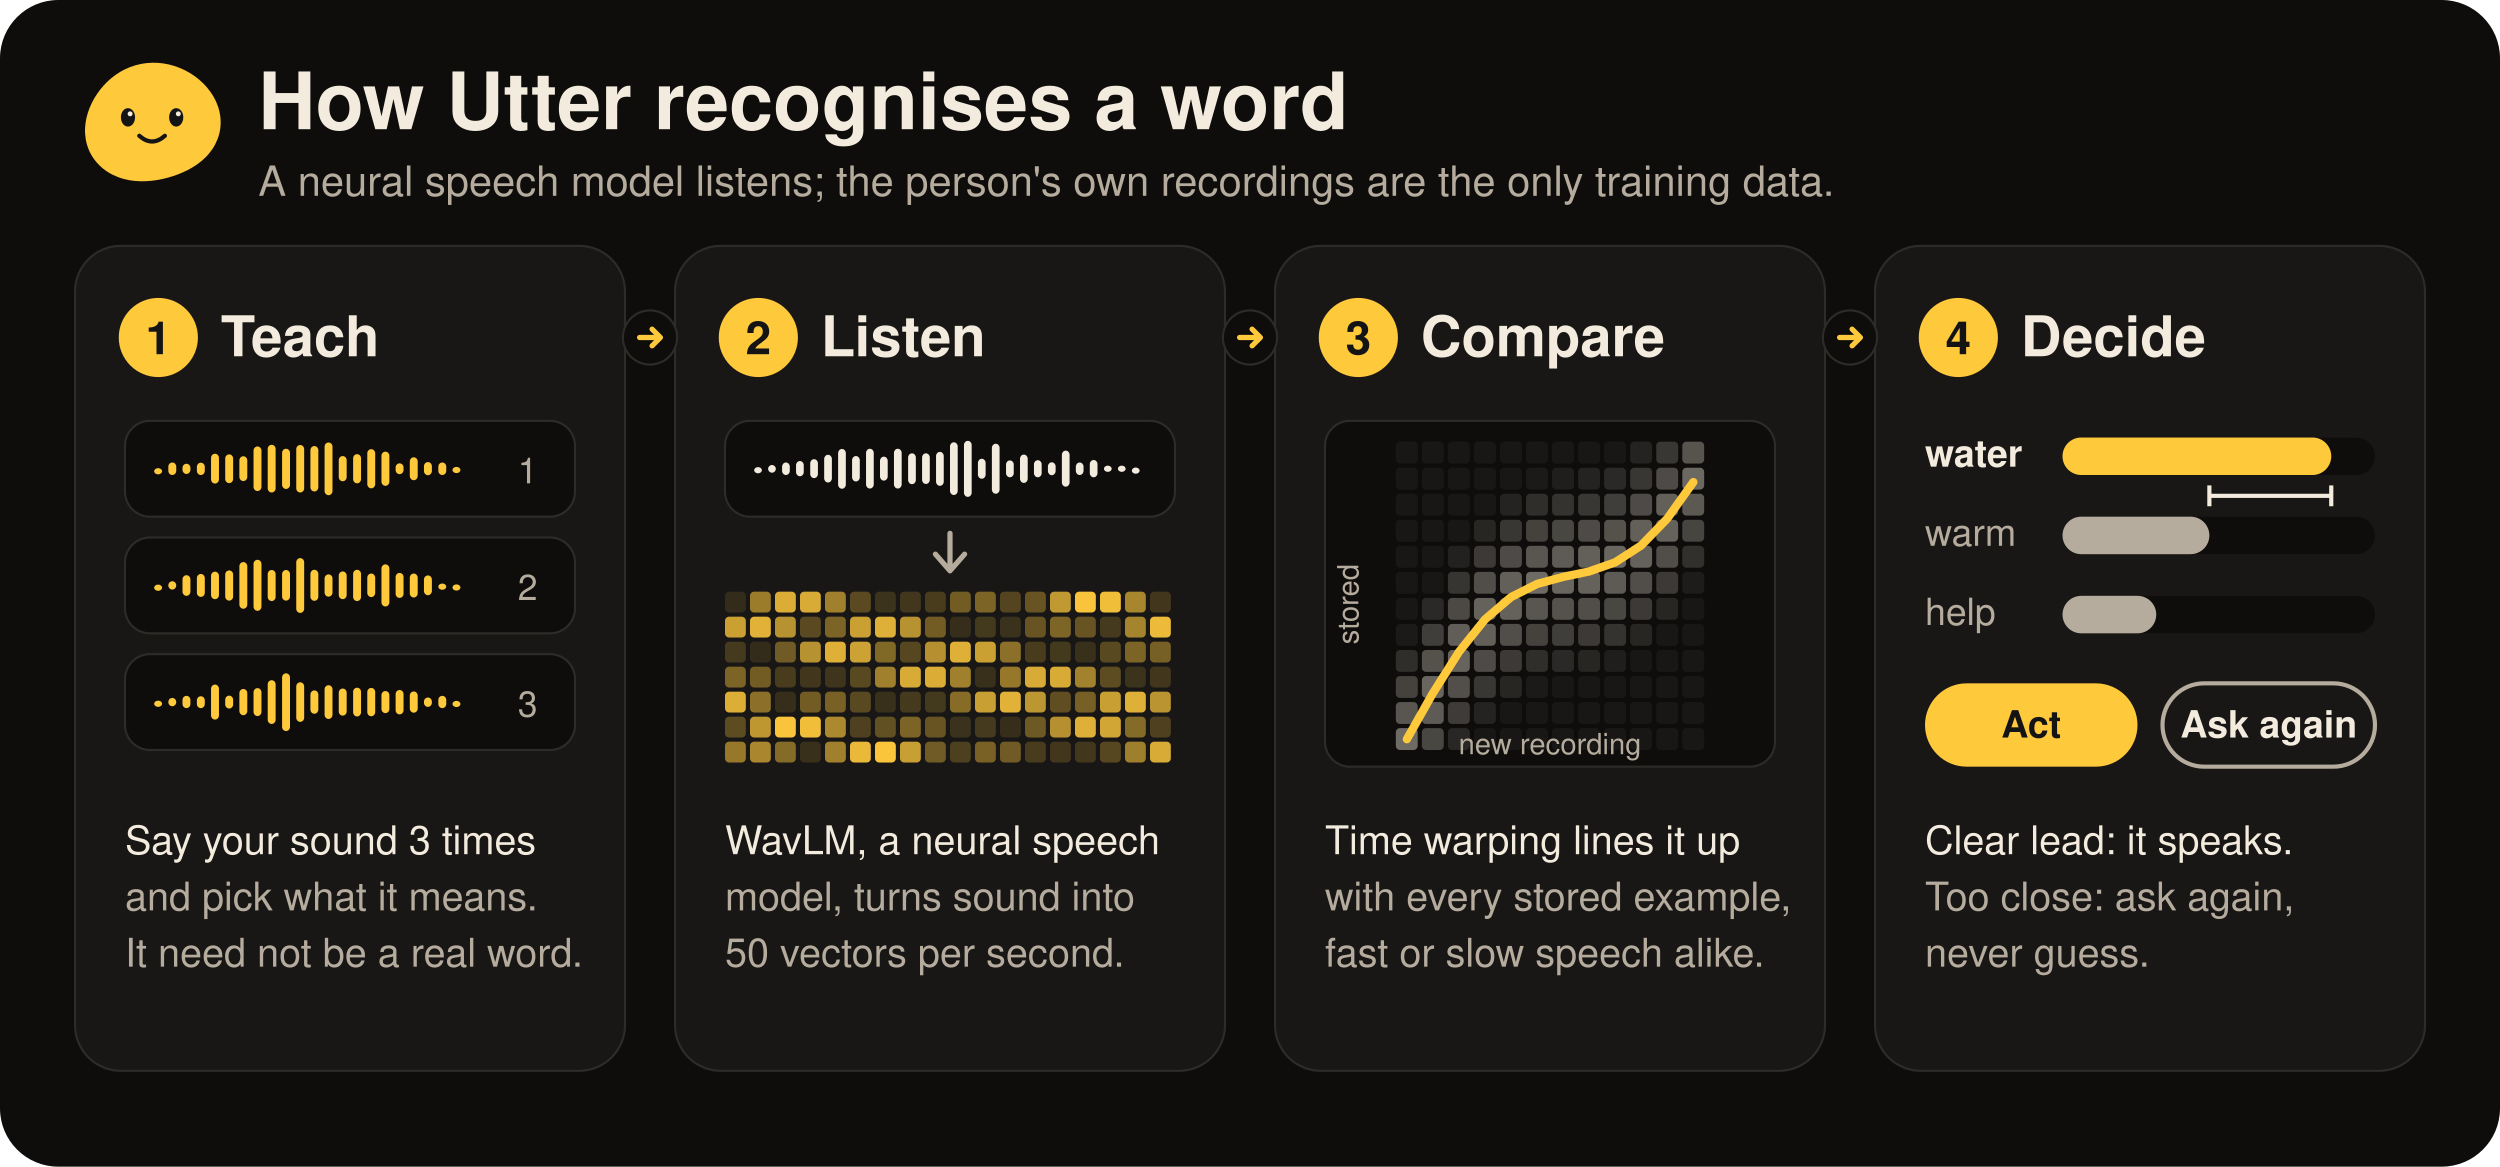
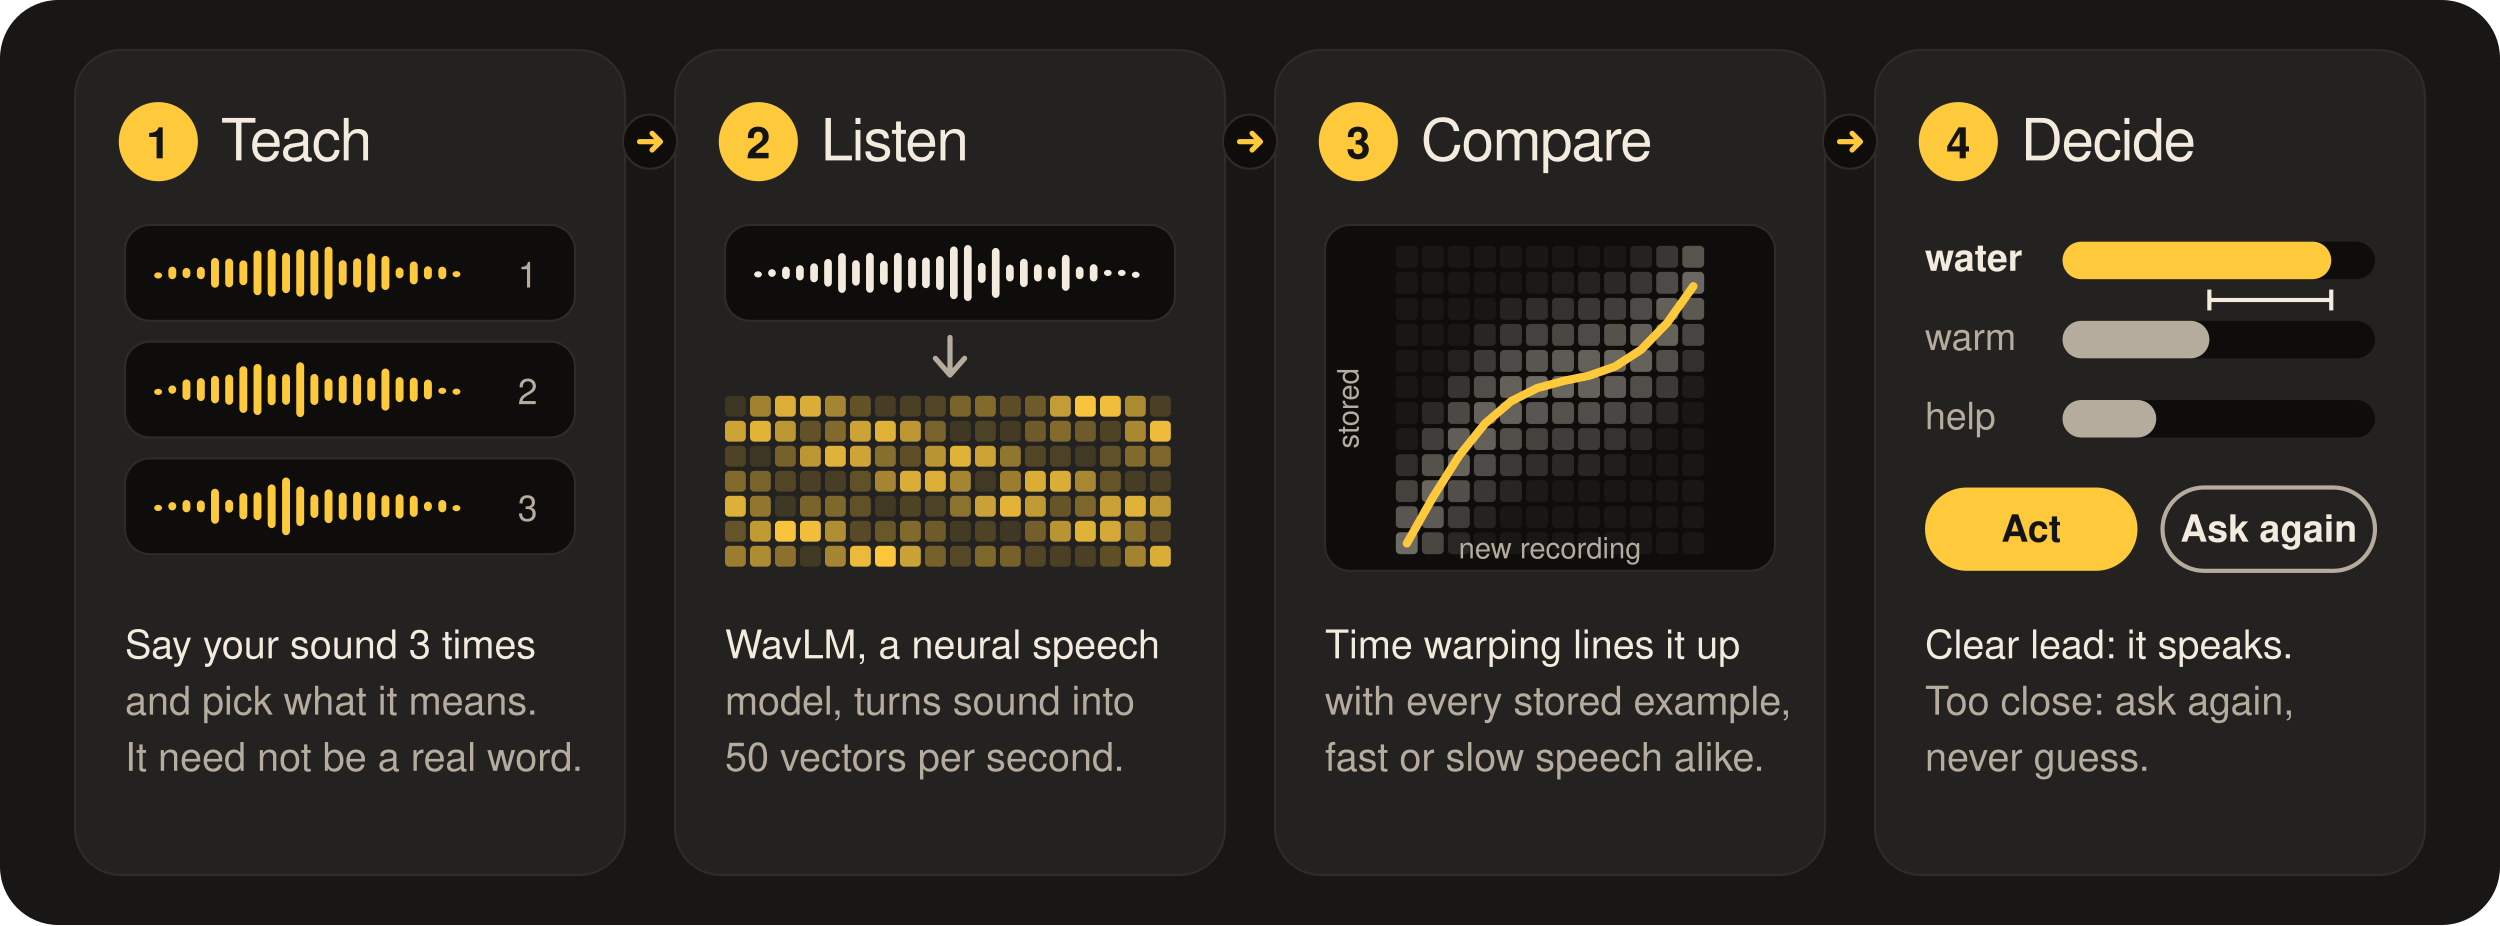
- <svg xmlns="http://www.w3.org/2000/svg" viewBox="0 0 1200 560" width="1200" height="560" font-family="'Familjen Grotesk','Segoe UI',Helvetica,Arial,sans-serif">
-   <rect width="1200" height="560" rx="28" fill="#0E0D0C" />
-   <g transform="translate(36,22) scale(0.148)">
-     <path d="M250.0 54.8C262.2 54.5 274.7 55.3 286.8 57.1C299.0 58.9 311.1 61.8 322.8 65.5C334.4 69.2 345.9 73.9 356.7 79.3C367.6 84.8 378.1 91.2 388.0 98.2C397.8 105.3 407.2 113.1 415.8 121.6C424.3 130.1 432.3 139.4 439.2 149.2C446.2 158.9 452.4 169.5 457.3 180.4C462.2 191.2 466.2 202.8 468.7 214.4C471.3 226.0 472.6 238.2 472.4 250.0C472.3 261.8 470.7 274.0 467.8 285.4C464.9 296.9 460.4 308.3 455.0 318.9C449.6 329.4 442.7 339.5 435.2 348.7C427.7 357.9 418.9 366.3 409.9 373.9C400.9 381.5 391.1 388.2 381.1 394.2C371.2 400.3 360.7 405.5 350.2 410.2C339.7 414.9 328.9 418.9 318.0 422.5C307.1 426.1 296.0 429.1 284.7 431.6C273.4 434.1 261.8 436.2 250.0 437.5C238.2 438.7 226.1 439.6 213.8 439.3C201.6 439.0 189.0 438.1 176.7 435.9C164.4 433.6 151.8 430.4 140.0 425.9C128.1 421.4 116.3 415.7 105.7 408.8C95.0 401.9 84.9 393.7 76.2 384.6C67.5 375.6 59.7 365.3 53.5 354.7C47.3 344.1 42.4 332.5 39.0 320.9C35.5 309.3 33.6 297.2 32.8 285.4C32.0 273.5 32.6 261.5 34.2 250.0C35.7 238.5 38.5 227.1 42.0 216.1C45.4 205.2 49.9 194.6 54.9 184.5C59.9 174.3 65.7 164.5 72.1 155.2C78.4 145.8 85.5 136.9 93.1 128.5C100.7 120.1 109.0 112.0 117.9 104.7C126.8 97.4 136.4 90.5 146.5 84.5C156.6 78.6 167.4 73.2 178.6 68.9C189.8 64.6 201.6 61.2 213.5 58.8C225.4 56.5 237.8 55.1 250.0 54.8Z" fill="#FFC93C" />
-     <g transform="translate(171.8,232) scale(2.3)">
-       <ellipse rx="10" ry="13" fill="#141414" />
-       <circle cx="3" cy="-5" r="3.5" fill="#F3EBDD" />
-     </g>
-     <g transform="translate(328.2,232) scale(2.3)">
-       <ellipse rx="10" ry="13" fill="#141414" />
-       <circle cx="3" cy="-5" r="3.5" fill="#F3EBDD" />
-     </g>
-     <g transform="translate(250,301) scale(2.3)">
-       <path d="M-18 -4 Q0 12 18 -4" stroke="#141414" stroke-width="6" fill="none" stroke-linecap="round" />
-     </g>
-   </g>
-   <text x="124" y="62" font-size="38" font-weight="700" fill="#F3EBDD">How Utter recognises a word</text>
-   <text x="124" y="94" font-size="20" fill="#B5AC9E">A neural speech model listens; the person's own recordings are the only training data.</text>
-   <rect x="36" y="118" width="264" height="396" rx="22" fill="#181716" stroke="#2E2C29" />
-   <circle cx="76" cy="162" r="19" fill="#FFC93C" />
-   <text x="76" y="170" font-size="22" font-weight="700" fill="#141414" text-anchor="middle">1</text>
-   <text x="106" y="171" font-size="27" font-weight="700" fill="#F3EBDD">Teach</text>
-   <g transform="translate(60,202)">
+ <svg xmlns="http://www.w3.org/2000/svg" viewBox="0 0 1200 444" width="1200" height="444" font-family="'Familjen Grotesk','Segoe UI',Helvetica,Arial,sans-serif">
+   <rect width="1200" height="444" rx="28" fill="#181716" />
+   <rect x="36" y="24" width="264" height="396" rx="22" fill="#232220" stroke="#2E2C29" />
+   <circle cx="76" cy="68" r="19" fill="#FFC93C" />
+   <text x="76" y="76" font-size="21" font-weight="600" fill="#141414" text-anchor="middle">1</text>
+   <text x="106" y="77" font-size="28" font-weight="500" letter-spacing="-0.6" fill="#F3EBDD">Teach</text>
+   <g transform="translate(60,108)">
    <rect x="0" y="0" width="216" height="46" rx="12" fill="#0E0D0C" stroke="#2E2C29" />
    <rect x="14.0" y="22.7" width="3.8" height="3.0" rx="2" fill="#FFC93C" />
    <rect x="20.8" y="20.0" width="3.8" height="6.0" rx="2" fill="#FFC93C" />
    <rect x="27.6" y="20.6" width="3.8" height="4.9" rx="2" fill="#FFC93C" />
    <rect x="34.5" y="20.1" width="3.8" height="5.9" rx="2" fill="#FFC93C" />
    <rect x="41.3" y="15.8" width="3.8" height="14.3" rx="2" fill="#FFC93C" />
    <rect x="48.1" y="16.1" width="3.8" height="13.8" rx="2" fill="#FFC93C" />
    <rect x="54.9" y="17.0" width="3.8" height="11.9" rx="2" fill="#FFC93C" />
    <rect x="61.7" y="12.3" width="3.8" height="21.4" rx="2" fill="#FFC93C" />
    <rect x="68.5" y="11.5" width="3.8" height="22.9" rx="2" fill="#FFC93C" />
    <rect x="75.4" y="13.4" width="3.8" height="19.3" rx="2" fill="#FFC93C" />
    <rect x="82.2" y="11.6" width="3.8" height="22.8" rx="2" fill="#FFC93C" />
    <rect x="89.0" y="12.1" width="3.8" height="21.8" rx="2" fill="#FFC93C" />
    <rect x="95.8" y="10.4" width="3.8" height="25.3" rx="2" fill="#FFC93C" />
    <rect x="102.6" y="16.9" width="3.8" height="12.1" rx="2" fill="#FFC93C" />
    <rect x="109.5" y="16.0" width="3.8" height="14.0" rx="2" fill="#FFC93C" />
    <rect x="116.3" y="13.6" width="3.8" height="18.8" rx="2" fill="#FFC93C" />
    <rect x="123.1" y="14.8" width="3.8" height="16.4" rx="2" fill="#FFC93C" />
    <rect x="129.9" y="20.4" width="3.8" height="5.2" rx="2" fill="#FFC93C" />
    <rect x="136.7" y="17.5" width="3.8" height="11.0" rx="2" fill="#FFC93C" />
    <rect x="143.5" y="19.8" width="3.8" height="6.3" rx="2" fill="#FFC93C" />
    <rect x="150.4" y="20.0" width="3.8" height="6.0" rx="2" fill="#FFC93C" />
    <rect x="157.2" y="22.1" width="3.8" height="3.0" rx="2" fill="#FFC93C" />
    <text x="198" y="30" font-size="17" fill="#B5AC9E" text-anchor="end">1</text>
    <rect x="0" y="56" width="216" height="46" rx="12" fill="#0E0D0C" stroke="#2E2C29" />
    <rect x="14.0" y="78.6" width="3.8" height="3.0" rx="2" fill="#FFC93C" />
    <rect x="20.8" y="77.0" width="3.8" height="4.0" rx="2" fill="#FFC93C" />
    <rect x="27.6" y="74.1" width="3.8" height="9.9" rx="2" fill="#FFC93C" />
    <rect x="34.5" y="73.5" width="3.8" height="11.0" rx="2" fill="#FFC93C" />
    <rect x="41.3" y="72.4" width="3.8" height="13.2" rx="2" fill="#FFC93C" />
    <rect x="48.1" y="71.8" width="3.8" height="14.5" rx="2" fill="#FFC93C" />
    <rect x="54.9" y="67.8" width="3.8" height="22.4" rx="2" fill="#FFC93C" />
    <rect x="61.7" y="66.7" width="3.8" height="24.5" rx="2" fill="#FFC93C" />
    <rect x="68.5" y="71.6" width="3.8" height="14.9" rx="2" fill="#FFC93C" />
    <rect x="75.4" y="71.6" width="3.8" height="14.7" rx="2" fill="#FFC93C" />
    <rect x="82.2" y="65.9" width="3.8" height="26.3" rx="2" fill="#FFC93C" />
    <rect x="89.0" y="71.5" width="3.8" height="14.9" rx="2" fill="#FFC93C" />
    <rect x="95.8" y="73.7" width="3.8" height="10.7" rx="2" fill="#FFC93C" />
    <rect x="102.6" y="72.3" width="3.8" height="13.3" rx="2" fill="#FFC93C" />
    <rect x="109.5" y="71.5" width="3.8" height="15.0" rx="2" fill="#FFC93C" />
    <rect x="116.3" y="73.3" width="3.8" height="11.3" rx="2" fill="#FFC93C" />
    <rect x="123.1" y="68.9" width="3.8" height="20.2" rx="2" fill="#FFC93C" />
    <rect x="129.9" y="73.0" width="3.8" height="12.0" rx="2" fill="#FFC93C" />
    <rect x="136.7" y="73.3" width="3.8" height="11.5" rx="2" fill="#FFC93C" />
    <rect x="143.5" y="74.2" width="3.8" height="9.5" rx="2" fill="#FFC93C" />
    <rect x="150.4" y="78.1" width="3.8" height="3.0" rx="2" fill="#FFC93C" />
    <rect x="157.2" y="78.5" width="3.8" height="3.0" rx="2" fill="#FFC93C" />
    <text x="198" y="86" font-size="17" fill="#B5AC9E" text-anchor="end">2</text>
    <rect x="0" y="112" width="216" height="46" rx="12" fill="#0E0D0C" stroke="#2E2C29" />
    <rect x="14.0" y="134.3" width="3.8" height="3.0" rx="2" fill="#FFC93C" />
    <rect x="20.8" y="133.0" width="3.8" height="4.0" rx="2" fill="#FFC93C" />
    <rect x="27.6" y="132.0" width="3.8" height="5.9" rx="2" fill="#FFC93C" />
    <rect x="34.5" y="132.2" width="3.8" height="5.7" rx="2" fill="#FFC93C" />
    <rect x="41.3" y="126.6" width="3.8" height="16.8" rx="2" fill="#FFC93C" />
    <rect x="48.1" y="131.9" width="3.8" height="6.2" rx="2" fill="#FFC93C" />
    <rect x="54.9" y="128.7" width="3.8" height="12.6" rx="2" fill="#FFC93C" />
    <rect x="61.7" y="128.3" width="3.8" height="13.4" rx="2" fill="#FFC93C" />
    <rect x="68.5" y="124.5" width="3.8" height="21.0" rx="2" fill="#FFC93C" />
    <rect x="75.4" y="121.2" width="3.8" height="27.7" rx="2" fill="#FFC93C" />
    <rect x="82.2" y="125.5" width="3.8" height="19.0" rx="2" fill="#FFC93C" />
    <rect x="89.0" y="129.4" width="3.8" height="11.2" rx="2" fill="#FFC93C" />
    <rect x="95.8" y="126.9" width="3.8" height="16.2" rx="2" fill="#FFC93C" />
    <rect x="102.6" y="128.5" width="3.8" height="13.0" rx="2" fill="#FFC93C" />
    <rect x="109.5" y="128.1" width="3.8" height="13.8" rx="2" fill="#FFC93C" />
    <rect x="116.3" y="128.2" width="3.8" height="13.6" rx="2" fill="#FFC93C" />
    <rect x="123.1" y="129.7" width="3.8" height="10.6" rx="2" fill="#FFC93C" />
    <rect x="129.9" y="129.2" width="3.8" height="11.7" rx="2" fill="#FFC93C" />
    <rect x="136.7" y="129.9" width="3.8" height="10.2" rx="2" fill="#FFC93C" />
    <rect x="143.5" y="132.8" width="3.8" height="4.5" rx="2" fill="#FFC93C" />
    <rect x="150.4" y="132.0" width="3.8" height="5.9" rx="2" fill="#FFC93C" />
    <rect x="157.2" y="134.4" width="3.8" height="3.0" rx="2" fill="#FFC93C" />
    <text x="198" y="142" font-size="17" fill="#B5AC9E" text-anchor="end">3</text>
  </g>
-   <text x="60" y="410" font-size="19" fill="#F3EBDD">Say your sound 3 times</text>
-   <text x="60" y="437" font-size="19" fill="#B5AC9E">and pick what it means.</text>
-   <text x="60" y="464" font-size="19" fill="#B5AC9E">It need not be a real word.</text>
-   <rect x="324" y="118" width="264" height="396" rx="22" fill="#181716" stroke="#2E2C29" />
-   <circle cx="364" cy="162" r="19" fill="#FFC93C" />
-   <text x="364" y="170" font-size="22" font-weight="700" fill="#141414" text-anchor="middle">2</text>
-   <text x="394" y="171" font-size="27" font-weight="700" fill="#F3EBDD">Listen</text>
-   <g transform="translate(348,202)">
+   <text x="60" y="316" font-size="19" fill="#F3EBDD">Say your sound 3 times</text>
+   <text x="60" y="343" font-size="19" fill="#B5AC9E">and pick what it means.</text>
+   <text x="60" y="370" font-size="19" fill="#B5AC9E">It need not be a real word.</text>
+   <rect x="324" y="24" width="264" height="396" rx="22" fill="#232220" stroke="#2E2C29" />
+   <circle cx="364" cy="68" r="19" fill="#FFC93C" />
+   <text x="364" y="76" font-size="21" font-weight="600" fill="#141414" text-anchor="middle">2</text>
+   <text x="394" y="77" font-size="28" font-weight="500" letter-spacing="-0.6" fill="#F3EBDD">Listen</text>
+   <g transform="translate(348,108)">
    <rect x="0" y="0" width="216" height="46" rx="12" fill="#0E0D0C" stroke="#2E2C29" />
    <rect x="14.0" y="22.2" width="3.7" height="3.0" rx="2" fill="#F3EBDD" />
    <rect x="20.7" y="21.2" width="3.7" height="3.7" rx="2" fill="#F3EBDD" />
    <rect x="27.4" y="20.0" width="3.7" height="6.0" rx="2" fill="#F3EBDD" />
    <rect x="34.1" y="19.3" width="3.7" height="7.3" rx="2" fill="#F3EBDD" />
    <rect x="40.9" y="18.4" width="3.7" height="9.1" rx="2" fill="#F3EBDD" />
    <rect x="47.6" y="16.3" width="3.7" height="13.3" rx="2" fill="#F3EBDD" />
    <rect x="54.3" y="13.5" width="3.7" height="19.1" rx="2" fill="#F3EBDD" />
    <rect x="61.0" y="16.9" width="3.7" height="12.2" rx="2" fill="#F3EBDD" />
    <rect x="67.7" y="13.4" width="3.7" height="19.1" rx="2" fill="#F3EBDD" />
    <rect x="74.4" y="17.2" width="3.7" height="11.5" rx="2" fill="#F3EBDD" />
    <rect x="81.1" y="13.4" width="3.7" height="19.1" rx="2" fill="#F3EBDD" />
    <rect x="87.9" y="15.6" width="3.7" height="14.8" rx="2" fill="#F3EBDD" />
    <rect x="94.6" y="15.6" width="3.7" height="14.7" rx="2" fill="#F3EBDD" />
    <rect x="101.3" y="14.9" width="3.7" height="16.3" rx="2" fill="#F3EBDD" />
    <rect x="108.0" y="10.3" width="3.7" height="25.3" rx="2" fill="#F3EBDD" />
    <rect x="114.7" y="9.6" width="3.7" height="26.9" rx="2" fill="#F3EBDD" />
    <rect x="121.4" y="18.2" width="3.7" height="9.6" rx="2" fill="#F3EBDD" />
    <rect x="128.1" y="11.0" width="3.7" height="24.0" rx="2" fill="#F3EBDD" />
    <rect x="134.9" y="19.0" width="3.7" height="8.1" rx="2" fill="#F3EBDD" />
    <rect x="141.6" y="16.2" width="3.7" height="13.6" rx="2" fill="#F3EBDD" />
    <rect x="148.3" y="18.9" width="3.7" height="8.2" rx="2" fill="#F3EBDD" />
    <rect x="155.0" y="19.9" width="3.7" height="6.2" rx="2" fill="#F3EBDD" />
    <rect x="161.7" y="14.3" width="3.7" height="17.3" rx="2" fill="#F3EBDD" />
    <rect x="168.4" y="20.0" width="3.7" height="6.0" rx="2" fill="#F3EBDD" />
    <rect x="175.1" y="18.8" width="3.7" height="8.3" rx="2" fill="#F3EBDD" />
    <rect x="181.9" y="21.5" width="3.7" height="3.0" rx="2" fill="#F3EBDD" />
    <rect x="188.6" y="21.5" width="3.7" height="3.0" rx="2" fill="#F3EBDD" />
    <rect x="195.3" y="22.4" width="3.7" height="3.0" rx="2" fill="#F3EBDD" />
    <path d="M108 54 v18 m-7 -8 l7 8 l7 -8" stroke="#B5AC9E" stroke-width="2.5" fill="none" stroke-linecap="round" stroke-linejoin="round" />
    <rect x="0" y="82" width="10" height="10" rx="2" fill="#FFC93C" opacity="0.12" />
    <rect x="0" y="94" width="10" height="10" rx="2" fill="#FFC93C" opacity="0.77" />
    <rect x="0" y="106" width="10" height="10" rx="2" fill="#FFC93C" opacity="0.20" />
    <rect x="0" y="118" width="10" height="10" rx="2" fill="#FFC93C" opacity="0.43" />
    <rect x="0" y="130" width="10" height="10" rx="2" fill="#FFC93C" opacity="0.85" />
    <rect x="0" y="142" width="10" height="10" rx="2" fill="#FFC93C" opacity="0.30" />
    <rect x="0" y="154" width="10" height="10" rx="2" fill="#FFC93C" opacity="0.55" />
    <rect x="12" y="82" width="10" height="10" rx="2" fill="#FFC93C" opacity="0.57" />
    <rect x="12" y="94" width="10" height="10" rx="2" fill="#FFC93C" opacity="0.87" />
    <rect x="12" y="106" width="10" height="10" rx="2" fill="#FFC93C" opacity="0.12" />
    <rect x="12" y="118" width="10" height="10" rx="2" fill="#FFC93C" opacity="0.39" />
    <rect x="12" y="130" width="10" height="10" rx="2" fill="#FFC93C" opacity="0.50" />
    <rect x="12" y="142" width="10" height="10" rx="2" fill="#FFC93C" opacity="0.72" />
    <rect x="12" y="154" width="10" height="10" rx="2" fill="#FFC93C" opacity="0.63" />
    <rect x="24" y="82" width="10" height="10" rx="2" fill="#FFC93C" opacity="0.84" />
    <rect x="24" y="94" width="10" height="10" rx="2" fill="#FFC93C" opacity="0.69" />
    <rect x="24" y="106" width="10" height="10" rx="2" fill="#FFC93C" opacity="0.38" />
    <rect x="24" y="118" width="10" height="10" rx="2" fill="#FFC93C" opacity="0.21" />
    <rect x="24" y="130" width="10" height="10" rx="2" fill="#FFC93C" opacity="0.13" />
    <rect x="24" y="142" width="10" height="10" rx="2" fill="#FFC93C" opacity="0.97" />
    <rect x="24" y="154" width="10" height="10" rx="2" fill="#FFC93C" opacity="0.47" />
    <rect x="36" y="82" width="10" height="10" rx="2" fill="#FFC93C" opacity="0.83" />
    <rect x="36" y="94" width="10" height="10" rx="2" fill="#FFC93C" opacity="0.29" />
    <rect x="36" y="106" width="10" height="10" rx="2" fill="#FFC93C" opacity="0.69" />
    <rect x="36" y="118" width="10" height="10" rx="2" fill="#FFC93C" opacity="0.18" />
    <rect x="36" y="130" width="10" height="10" rx="2" fill="#FFC93C" opacity="0.39" />
    <rect x="36" y="142" width="10" height="10" rx="2" fill="#FFC93C" opacity="0.93" />
    <rect x="36" y="154" width="10" height="10" rx="2" fill="#FFC93C" opacity="0.14" />
    <rect x="48" y="82" width="10" height="10" rx="2" fill="#FFC93C" opacity="0.59" />
    <rect x="48" y="94" width="10" height="10" rx="2" fill="#FFC93C" opacity="0.43" />
    <rect x="48" y="106" width="10" height="10" rx="2" fill="#FFC93C" opacity="0.86" />
    <rect x="48" y="118" width="10" height="10" rx="2" fill="#FFC93C" opacity="0.17" />
    <rect x="48" y="130" width="10" height="10" rx="2" fill="#FFC93C" opacity="0.42" />
    <rect x="48" y="142" width="10" height="10" rx="2" fill="#FFC93C" opacity="0.64" />
    <rect x="48" y="154" width="10" height="10" rx="2" fill="#FFC93C" opacity="0.59" />
    <rect x="60" y="82" width="10" height="10" rx="2" fill="#FFC93C" opacity="0.29" />
    <rect x="60" y="94" width="10" height="10" rx="2" fill="#FFC93C" opacity="0.77" />
    <rect x="60" y="106" width="10" height="10" rx="2" fill="#FFC93C" opacity="0.78" />
    <rect x="60" y="118" width="10" height="10" rx="2" fill="#FFC93C" opacity="0.28" />
    <rect x="60" y="130" width="10" height="10" rx="2" fill="#FFC93C" opacity="0.28" />
    <rect x="60" y="142" width="10" height="10" rx="2" fill="#FFC93C" opacity="0.24" />
    <rect x="60" y="154" width="10" height="10" rx="2" fill="#FFC93C" opacity="0.91" />
    <rect x="72" y="82" width="10" height="10" rx="2" fill="#FFC93C" opacity="0.16" />
    <rect x="72" y="94" width="10" height="10" rx="2" fill="#FFC93C" opacity="0.86" />
    <rect x="72" y="106" width="10" height="10" rx="2" fill="#FFC93C" opacity="0.45" />
    <rect x="72" y="118" width="10" height="10" rx="2" fill="#FFC93C" opacity="0.59" />
    <rect x="72" y="130" width="10" height="10" rx="2" fill="#FFC93C" opacity="0.14" />
    <rect x="72" y="142" width="10" height="10" rx="2" fill="#FFC93C" opacity="0.32" />
    <rect x="72" y="154" width="10" height="10" rx="2" fill="#FFC93C" opacity="0.98" />
    <rect x="84" y="82" width="10" height="10" rx="2" fill="#FFC93C" opacity="0.18" />
    <rect x="84" y="94" width="10" height="10" rx="2" fill="#FFC93C" opacity="0.69" />
    <rect x="84" y="106" width="10" height="10" rx="2" fill="#FFC93C" opacity="0.27" />
    <rect x="84" y="118" width="10" height="10" rx="2" fill="#FFC93C" opacity="0.83" />
    <rect x="84" y="130" width="10" height="10" rx="2" fill="#FFC93C" opacity="0.20" />
    <rect x="84" y="142" width="10" height="10" rx="2" fill="#FFC93C" opacity="0.43" />
    <rect x="84" y="154" width="10" height="10" rx="2" fill="#FFC93C" opacity="0.76" />
    <rect x="96" y="82" width="10" height="10" rx="2" fill="#FFC93C" opacity="0.21" />
    <rect x="96" y="94" width="10" height="10" rx="2" fill="#FFC93C" opacity="0.39" />
    <rect x="96" y="106" width="10" height="10" rx="2" fill="#FFC93C" opacity="0.68" />
    <rect x="96" y="118" width="10" height="10" rx="2" fill="#FFC93C" opacity="0.84" />
    <rect x="96" y="130" width="10" height="10" rx="2" fill="#FFC93C" opacity="0.19" />
    <rect x="96" y="142" width="10" height="10" rx="2" fill="#FFC93C" opacity="0.34" />
    <rect x="96" y="154" width="10" height="10" rx="2" fill="#FFC93C" opacity="0.38" />
    <rect x="108" y="82" width="10" height="10" rx="2" fill="#FFC93C" opacity="0.39" />
    <rect x="108" y="94" width="10" height="10" rx="2" fill="#FFC93C" opacity="0.13" />
    <rect x="108" y="106" width="10" height="10" rx="2" fill="#FFC93C" opacity="0.86" />
    <rect x="108" y="118" width="10" height="10" rx="2" fill="#FFC93C" opacity="0.59" />
    <rect x="108" y="130" width="10" height="10" rx="2" fill="#FFC93C" opacity="0.48" />
    <rect x="108" y="142" width="10" height="10" rx="2" fill="#FFC93C" opacity="0.15" />
    <rect x="108" y="154" width="10" height="10" rx="2" fill="#FFC93C" opacity="0.23" />
    <rect x="120" y="82" width="10" height="10" rx="2" fill="#FFC93C" opacity="0.43" />
    <rect x="120" y="94" width="10" height="10" rx="2" fill="#FFC93C" opacity="0.19" />
    <rect x="120" y="106" width="10" height="10" rx="2" fill="#FFC93C" opacity="0.77" />
    <rect x="120" y="118" width="10" height="10" rx="2" fill="#FFC93C" opacity="0.14" />
    <rect x="120" y="130" width="10" height="10" rx="2" fill="#FFC93C" opacity="0.76" />
    <rect x="120" y="142" width="10" height="10" rx="2" fill="#FFC93C" opacity="0.20" />
    <rect x="120" y="154" width="10" height="10" rx="2" fill="#FFC93C" opacity="0.42" />
    <rect x="132" y="82" width="10" height="10" rx="2" fill="#FFC93C" opacity="0.26" />
    <rect x="132" y="94" width="10" height="10" rx="2" fill="#FFC93C" opacity="0.15" />
    <rect x="132" y="106" width="10" height="10" rx="2" fill="#FFC93C" opacity="0.50" />
    <rect x="132" y="118" width="10" height="10" rx="2" fill="#FFC93C" opacity="0.55" />
    <rect x="132" y="130" width="10" height="10" rx="2" fill="#FFC93C" opacity="0.87" />
    <rect x="132" y="142" width="10" height="10" rx="2" fill="#FFC93C" opacity="0.13" />
    <rect x="132" y="154" width="10" height="10" rx="2" fill="#FFC93C" opacity="0.38" />
    <rect x="144" y="82" width="10" height="10" rx="2" fill="#FFC93C" opacity="0.34" />
    <rect x="144" y="94" width="10" height="10" rx="2" fill="#FFC93C" opacity="0.34" />
    <rect x="144" y="106" width="10" height="10" rx="2" fill="#FFC93C" opacity="0.21" />
    <rect x="144" y="118" width="10" height="10" rx="2" fill="#FFC93C" opacity="0.83" />
    <rect x="144" y="130" width="10" height="10" rx="2" fill="#FFC93C" opacity="0.71" />
    <rect x="144" y="142" width="10" height="10" rx="2" fill="#FFC93C" opacity="0.37" />
    <rect x="144" y="154" width="10" height="10" rx="2" fill="#FFC93C" opacity="0.21" />
    <rect x="156" y="82" width="10" height="10" rx="2" fill="#FFC93C" opacity="0.73" />
    <rect x="156" y="94" width="10" height="10" rx="2" fill="#FFC93C" opacity="0.44" />
    <rect x="156" y="106" width="10" height="10" rx="2" fill="#FFC93C" opacity="0.19" />
    <rect x="156" y="118" width="10" height="10" rx="2" fill="#FFC93C" opacity="0.83" />
    <rect x="156" y="130" width="10" height="10" rx="2" fill="#FFC93C" opacity="0.31" />
    <rect x="156" y="142" width="10" height="10" rx="2" fill="#FFC93C" opacity="0.68" />
    <rect x="156" y="154" width="10" height="10" rx="2" fill="#FFC93C" opacity="0.18" />
    <rect x="168" y="82" width="10" height="10" rx="2" fill="#FFC93C" opacity="0.97" />
    <rect x="168" y="94" width="10" height="10" rx="2" fill="#FFC93C" opacity="0.34" />
    <rect x="168" y="106" width="10" height="10" rx="2" fill="#FFC93C" opacity="0.14" />
    <rect x="168" y="118" width="10" height="10" rx="2" fill="#FFC93C" opacity="0.60" />
    <rect x="168" y="130" width="10" height="10" rx="2" fill="#FFC93C" opacity="0.41" />
    <rect x="168" y="142" width="10" height="10" rx="2" fill="#FFC93C" opacity="0.86" />
    <rect x="168" y="154" width="10" height="10" rx="2" fill="#FFC93C" opacity="0.18" />
    <rect x="180" y="82" width="10" height="10" rx="2" fill="#FFC93C" opacity="0.93" />
    <rect x="180" y="94" width="10" height="10" rx="2" fill="#FFC93C" opacity="0.20" />
    <rect x="180" y="106" width="10" height="10" rx="2" fill="#FFC93C" opacity="0.28" />
    <rect x="180" y="118" width="10" height="10" rx="2" fill="#FFC93C" opacity="0.30" />
    <rect x="180" y="130" width="10" height="10" rx="2" fill="#FFC93C" opacity="0.76" />
    <rect x="180" y="142" width="10" height="10" rx="2" fill="#FFC93C" opacity="0.80" />
    <rect x="180" y="154" width="10" height="10" rx="2" fill="#FFC93C" opacity="0.27" />
    <rect x="192" y="82" width="10" height="10" rx="2" fill="#FFC93C" opacity="0.62" />
    <rect x="192" y="94" width="10" height="10" rx="2" fill="#FFC93C" opacity="0.61" />
    <rect x="192" y="106" width="10" height="10" rx="2" fill="#FFC93C" opacity="0.43" />
    <rect x="192" y="118" width="10" height="10" rx="2" fill="#FFC93C" opacity="0.16" />
    <rect x="192" y="130" width="10" height="10" rx="2" fill="#FFC93C" opacity="0.86" />
    <rect x="192" y="142" width="10" height="10" rx="2" fill="#FFC93C" opacity="0.47" />
    <rect x="192" y="154" width="10" height="10" rx="2" fill="#FFC93C" opacity="0.58" />
    <rect x="204" y="82" width="10" height="10" rx="2" fill="#FFC93C" opacity="0.18" />
    <rect x="204" y="94" width="10" height="10" rx="2" fill="#FFC93C" opacity="0.92" />
    <rect x="204" y="106" width="10" height="10" rx="2" fill="#FFC93C" opacity="0.41" />
    <rect x="204" y="118" width="10" height="10" rx="2" fill="#FFC93C" opacity="0.18" />
    <rect x="204" y="130" width="10" height="10" rx="2" fill="#FFC93C" opacity="0.70" />
    <rect x="204" y="142" width="10" height="10" rx="2" fill="#FFC93C" opacity="0.24" />
    <rect x="204" y="154" width="10" height="10" rx="2" fill="#FFC93C" opacity="0.83" />
  </g>
-   <text x="348" y="410" font-size="19" fill="#F3EBDD">WavLM, a neural speech</text>
-   <text x="348" y="437" font-size="19" fill="#B5AC9E">model, turns sound into</text>
-   <text x="348" y="464" font-size="19" fill="#B5AC9E">50 vectors per second.</text>
-   <rect x="612" y="118" width="264" height="396" rx="22" fill="#181716" stroke="#2E2C29" />
-   <circle cx="652" cy="162" r="19" fill="#FFC93C" />
-   <text x="652" y="170" font-size="22" font-weight="700" fill="#141414" text-anchor="middle">3</text>
-   <text x="682" y="171" font-size="27" font-weight="700" fill="#F3EBDD">Compare</text>
-   <g transform="translate(636,202)">
+   <text x="348" y="316" font-size="19" fill="#F3EBDD">WavLM, a neural speech</text>
+   <text x="348" y="343" font-size="19" fill="#B5AC9E">model, turns sound into</text>
+   <text x="348" y="370" font-size="19" fill="#B5AC9E">50 vectors per second.</text>
+   <rect x="612" y="24" width="264" height="396" rx="22" fill="#232220" stroke="#2E2C29" />
+   <circle cx="652" cy="68" r="19" fill="#FFC93C" />
+   <text x="652" y="76" font-size="21" font-weight="600" fill="#141414" text-anchor="middle">3</text>
+   <text x="682" y="77" font-size="28" font-weight="500" letter-spacing="-0.6" fill="#F3EBDD">Compare</text>
+   <g transform="translate(636,108)">
    <rect x="0" y="0" width="216" height="166" rx="12" fill="#0E0D0C" stroke="#2E2C29" />
    <rect x="34" y="147.5" width="10.5" height="10.5" rx="2" fill="#F3EBDD" opacity="0.42" />
    <rect x="46.5" y="147.5" width="10.5" height="10.5" rx="2" fill="#F3EBDD" opacity="0.26" />
    <rect x="59" y="147.5" width="10.5" height="10.5" rx="2" fill="#F3EBDD" opacity="0.12" />
    <rect x="71.5" y="147.5" width="10.5" height="10.5" rx="2" fill="#F3EBDD" opacity="0.05" />
    <rect x="84" y="147.5" width="10.5" height="10.5" rx="2" fill="#F3EBDD" opacity="0.05" />
    <rect x="96.5" y="147.5" width="10.5" height="10.5" rx="2" fill="#F3EBDD" opacity="0.05" />
    <rect x="109" y="147.5" width="10.5" height="10.5" rx="2" fill="#F3EBDD" opacity="0.05" />
    <rect x="121.5" y="147.5" width="10.5" height="10.5" rx="2" fill="#F3EBDD" opacity="0.05" />
    <rect x="134" y="147.5" width="10.5" height="10.5" rx="2" fill="#F3EBDD" opacity="0.05" />
    <rect x="146.5" y="147.5" width="10.5" height="10.5" rx="2" fill="#F3EBDD" opacity="0.05" />
    <rect x="159" y="147.5" width="10.5" height="10.5" rx="2" fill="#F3EBDD" opacity="0.05" />
    <rect x="171.5" y="147.5" width="10.5" height="10.5" rx="2" fill="#F3EBDD" opacity="0.05" />
    <rect x="34" y="135" width="10.5" height="10.5" rx="2" fill="#F3EBDD" opacity="0.33" />
    <rect x="46.5" y="135" width="10.5" height="10.5" rx="2" fill="#F3EBDD" opacity="0.35" />
    <rect x="59" y="135" width="10.5" height="10.5" rx="2" fill="#F3EBDD" opacity="0.21" />
    <rect x="71.5" y="135" width="10.5" height="10.5" rx="2" fill="#F3EBDD" opacity="0.10" />
    <rect x="84" y="135" width="10.5" height="10.5" rx="2" fill="#F3EBDD" opacity="0.05" />
    <rect x="96.5" y="135" width="10.5" height="10.5" rx="2" fill="#F3EBDD" opacity="0.05" />
    <rect x="109" y="135" width="10.5" height="10.5" rx="2" fill="#F3EBDD" opacity="0.05" />
    <rect x="121.5" y="135" width="10.5" height="10.5" rx="2" fill="#F3EBDD" opacity="0.05" />
    <rect x="134" y="135" width="10.5" height="10.5" rx="2" fill="#F3EBDD" opacity="0.05" />
    <rect x="146.5" y="135" width="10.5" height="10.5" rx="2" fill="#F3EBDD" opacity="0.05" />
    <rect x="159" y="135" width="10.5" height="10.5" rx="2" fill="#F3EBDD" opacity="0.05" />
    <rect x="171.5" y="135" width="10.5" height="10.5" rx="2" fill="#F3EBDD" opacity="0.05" />
    <rect x="34" y="122.5" width="10.5" height="10.5" rx="2" fill="#F3EBDD" opacity="0.24" />
    <rect x="46.5" y="122.5" width="10.5" height="10.5" rx="2" fill="#F3EBDD" opacity="0.40" />
    <rect x="59" y="122.5" width="10.5" height="10.5" rx="2" fill="#F3EBDD" opacity="0.30" />
    <rect x="71.5" y="122.5" width="10.5" height="10.5" rx="2" fill="#F3EBDD" opacity="0.19" />
    <rect x="84" y="122.5" width="10.5" height="10.5" rx="2" fill="#F3EBDD" opacity="0.11" />
    <rect x="96.5" y="122.5" width="10.5" height="10.5" rx="2" fill="#F3EBDD" opacity="0.06" />
    <rect x="109" y="122.5" width="10.5" height="10.5" rx="2" fill="#F3EBDD" opacity="0.05" />
    <rect x="121.5" y="122.5" width="10.5" height="10.5" rx="2" fill="#F3EBDD" opacity="0.05" />
    <rect x="134" y="122.5" width="10.5" height="10.5" rx="2" fill="#F3EBDD" opacity="0.05" />
    <rect x="146.5" y="122.5" width="10.5" height="10.5" rx="2" fill="#F3EBDD" opacity="0.05" />
    <rect x="159" y="122.5" width="10.5" height="10.5" rx="2" fill="#F3EBDD" opacity="0.05" />
    <rect x="171.5" y="122.5" width="10.5" height="10.5" rx="2" fill="#F3EBDD" opacity="0.05" />
    <rect x="34" y="110" width="10.5" height="10.5" rx="2" fill="#F3EBDD" opacity="0.15" />
    <rect x="46.5" y="110" width="10.5" height="10.5" rx="2" fill="#F3EBDD" opacity="0.31" />
    <rect x="59" y="110" width="10.5" height="10.5" rx="2" fill="#F3EBDD" opacity="0.39" />
    <rect x="71.5" y="110" width="10.5" height="10.5" rx="2" fill="#F3EBDD" opacity="0.28" />
    <rect x="84" y="110" width="10.5" height="10.5" rx="2" fill="#F3EBDD" opacity="0.20" />
    <rect x="96.5" y="110" width="10.5" height="10.5" rx="2" fill="#F3EBDD" opacity="0.15" />
    <rect x="109" y="110" width="10.5" height="10.5" rx="2" fill="#F3EBDD" opacity="0.13" />
    <rect x="121.5" y="110" width="10.5" height="10.5" rx="2" fill="#F3EBDD" opacity="0.11" />
    <rect x="134" y="110" width="10.5" height="10.5" rx="2" fill="#F3EBDD" opacity="0.08" />
    <rect x="146.5" y="110" width="10.5" height="10.5" rx="2" fill="#F3EBDD" opacity="0.05" />
    <rect x="159" y="110" width="10.5" height="10.5" rx="2" fill="#F3EBDD" opacity="0.05" />
    <rect x="171.5" y="110" width="10.5" height="10.5" rx="2" fill="#F3EBDD" opacity="0.05" />
    <rect x="34" y="97.5" width="10.5" height="10.5" rx="2" fill="#F3EBDD" opacity="0.06" />
    <rect x="46.5" y="97.5" width="10.5" height="10.5" rx="2" fill="#F3EBDD" opacity="0.22" />
    <rect x="59" y="97.5" width="10.5" height="10.5" rx="2" fill="#F3EBDD" opacity="0.36" />
    <rect x="71.5" y="97.5" width="10.5" height="10.5" rx="2" fill="#F3EBDD" opacity="0.37" />
    <rect x="84" y="97.5" width="10.5" height="10.5" rx="2" fill="#F3EBDD" opacity="0.29" />
    <rect x="96.5" y="97.5" width="10.5" height="10.5" rx="2" fill="#F3EBDD" opacity="0.24" />
    <rect x="109" y="97.5" width="10.5" height="10.5" rx="2" fill="#F3EBDD" opacity="0.22" />
    <rect x="121.5" y="97.5" width="10.5" height="10.5" rx="2" fill="#F3EBDD" opacity="0.20" />
    <rect x="134" y="97.5" width="10.5" height="10.5" rx="2" fill="#F3EBDD" opacity="0.17" />
    <rect x="146.5" y="97.5" width="10.5" height="10.5" rx="2" fill="#F3EBDD" opacity="0.11" />
    <rect x="159" y="97.5" width="10.5" height="10.5" rx="2" fill="#F3EBDD" opacity="0.05" />
    <rect x="171.5" y="97.5" width="10.5" height="10.5" rx="2" fill="#F3EBDD" opacity="0.05" />
    <rect x="34" y="85" width="10.5" height="10.5" rx="2" fill="#F3EBDD" opacity="0.05" />
    <rect x="46.5" y="85" width="10.5" height="10.5" rx="2" fill="#F3EBDD" opacity="0.13" />
    <rect x="59" y="85" width="10.5" height="10.5" rx="2" fill="#F3EBDD" opacity="0.27" />
    <rect x="71.5" y="85" width="10.5" height="10.5" rx="2" fill="#F3EBDD" opacity="0.38" />
    <rect x="84" y="85" width="10.5" height="10.5" rx="2" fill="#F3EBDD" opacity="0.38" />
    <rect x="96.5" y="85" width="10.5" height="10.5" rx="2" fill="#F3EBDD" opacity="0.33" />
    <rect x="109" y="85" width="10.5" height="10.5" rx="2" fill="#F3EBDD" opacity="0.31" />
    <rect x="121.5" y="85" width="10.5" height="10.5" rx="2" fill="#F3EBDD" opacity="0.29" />
    <rect x="134" y="85" width="10.5" height="10.5" rx="2" fill="#F3EBDD" opacity="0.26" />
    <rect x="146.5" y="85" width="10.5" height="10.5" rx="2" fill="#F3EBDD" opacity="0.20" />
    <rect x="159" y="85" width="10.5" height="10.5" rx="2" fill="#F3EBDD" opacity="0.11" />
    <rect x="171.5" y="85" width="10.5" height="10.5" rx="2" fill="#F3EBDD" opacity="0.05" />
    <rect x="34" y="72.5" width="10.5" height="10.5" rx="2" fill="#F3EBDD" opacity="0.05" />
    <rect x="46.5" y="72.5" width="10.5" height="10.5" rx="2" fill="#F3EBDD" opacity="0.05" />
    <rect x="59" y="72.5" width="10.5" height="10.5" rx="2" fill="#F3EBDD" opacity="0.18" />
    <rect x="71.5" y="72.5" width="10.5" height="10.5" rx="2" fill="#F3EBDD" opacity="0.29" />
    <rect x="84" y="72.5" width="10.5" height="10.5" rx="2" fill="#F3EBDD" opacity="0.37" />
    <rect x="96.5" y="72.5" width="10.5" height="10.5" rx="2" fill="#F3EBDD" opacity="0.42" />
    <rect x="109" y="72.5" width="10.5" height="10.5" rx="2" fill="#F3EBDD" opacity="0.40" />
    <rect x="121.5" y="72.5" width="10.5" height="10.5" rx="2" fill="#F3EBDD" opacity="0.38" />
    <rect x="134" y="72.5" width="10.5" height="10.5" rx="2" fill="#F3EBDD" opacity="0.35" />
    <rect x="146.5" y="72.5" width="10.5" height="10.5" rx="2" fill="#F3EBDD" opacity="0.29" />
    <rect x="159" y="72.5" width="10.5" height="10.5" rx="2" fill="#F3EBDD" opacity="0.20" />
    <rect x="171.5" y="72.5" width="10.5" height="10.5" rx="2" fill="#F3EBDD" opacity="0.07" />
    <rect x="34" y="60" width="10.5" height="10.5" rx="2" fill="#F3EBDD" opacity="0.05" />
    <rect x="46.5" y="60" width="10.5" height="10.5" rx="2" fill="#F3EBDD" opacity="0.05" />
    <rect x="59" y="60" width="10.5" height="10.5" rx="2" fill="#F3EBDD" opacity="0.09" />
    <rect x="71.5" y="60" width="10.5" height="10.5" rx="2" fill="#F3EBDD" opacity="0.20" />
    <rect x="84" y="60" width="10.5" height="10.5" rx="2" fill="#F3EBDD" opacity="0.28" />
    <rect x="96.5" y="60" width="10.5" height="10.5" rx="2" fill="#F3EBDD" opacity="0.33" />
    <rect x="109" y="60" width="10.5" height="10.5" rx="2" fill="#F3EBDD" opacity="0.35" />
    <rect x="121.5" y="60" width="10.5" height="10.5" rx="2" fill="#F3EBDD" opacity="0.37" />
    <rect x="134" y="60" width="10.5" height="10.5" rx="2" fill="#F3EBDD" opacity="0.40" />
    <rect x="146.5" y="60" width="10.5" height="10.5" rx="2" fill="#F3EBDD" opacity="0.38" />
    <rect x="159" y="60" width="10.5" height="10.5" rx="2" fill="#F3EBDD" opacity="0.29" />
    <rect x="171.5" y="60" width="10.5" height="10.5" rx="2" fill="#F3EBDD" opacity="0.16" />
    <rect x="34" y="47.5" width="10.5" height="10.5" rx="2" fill="#F3EBDD" opacity="0.05" />
    <rect x="46.5" y="47.5" width="10.5" height="10.5" rx="2" fill="#F3EBDD" opacity="0.05" />
    <rect x="59" y="47.5" width="10.5" height="10.5" rx="2" fill="#F3EBDD" opacity="0.05" />
    <rect x="71.5" y="47.5" width="10.5" height="10.5" rx="2" fill="#F3EBDD" opacity="0.11" />
    <rect x="84" y="47.5" width="10.5" height="10.5" rx="2" fill="#F3EBDD" opacity="0.19" />
    <rect x="96.5" y="47.5" width="10.5" height="10.5" rx="2" fill="#F3EBDD" opacity="0.24" />
    <rect x="109" y="47.5" width="10.5" height="10.5" rx="2" fill="#F3EBDD" opacity="0.26" />
    <rect x="121.5" y="47.5" width="10.5" height="10.5" rx="2" fill="#F3EBDD" opacity="0.28" />
    <rect x="134" y="47.5" width="10.5" height="10.5" rx="2" fill="#F3EBDD" opacity="0.31" />
    <rect x="146.5" y="47.5" width="10.5" height="10.5" rx="2" fill="#F3EBDD" opacity="0.37" />
    <rect x="159" y="47.5" width="10.5" height="10.5" rx="2" fill="#F3EBDD" opacity="0.38" />
    <rect x="171.5" y="47.5" width="10.5" height="10.5" rx="2" fill="#F3EBDD" opacity="0.25" />
    <rect x="34" y="35" width="10.5" height="10.5" rx="2" fill="#F3EBDD" opacity="0.05" />
    <rect x="46.5" y="35" width="10.5" height="10.5" rx="2" fill="#F3EBDD" opacity="0.05" />
    <rect x="59" y="35" width="10.5" height="10.5" rx="2" fill="#F3EBDD" opacity="0.05" />
    <rect x="71.5" y="35" width="10.5" height="10.5" rx="2" fill="#F3EBDD" opacity="0.05" />
    <rect x="84" y="35" width="10.5" height="10.5" rx="2" fill="#F3EBDD" opacity="0.10" />
    <rect x="96.5" y="35" width="10.5" height="10.5" rx="2" fill="#F3EBDD" opacity="0.15" />
    <rect x="109" y="35" width="10.5" height="10.5" rx="2" fill="#F3EBDD" opacity="0.17" />
    <rect x="121.5" y="35" width="10.5" height="10.5" rx="2" fill="#F3EBDD" opacity="0.19" />
    <rect x="134" y="35" width="10.5" height="10.5" rx="2" fill="#F3EBDD" opacity="0.22" />
    <rect x="146.5" y="35" width="10.5" height="10.5" rx="2" fill="#F3EBDD" opacity="0.28" />
    <rect x="159" y="35" width="10.5" height="10.5" rx="2" fill="#F3EBDD" opacity="0.37" />
    <rect x="171.5" y="35" width="10.5" height="10.5" rx="2" fill="#F3EBDD" opacity="0.34" />
    <rect x="34" y="22.5" width="10.5" height="10.5" rx="2" fill="#F3EBDD" opacity="0.05" />
    <rect x="46.5" y="22.5" width="10.5" height="10.5" rx="2" fill="#F3EBDD" opacity="0.05" />
    <rect x="59" y="22.5" width="10.5" height="10.5" rx="2" fill="#F3EBDD" opacity="0.05" />
    <rect x="71.5" y="22.5" width="10.5" height="10.5" rx="2" fill="#F3EBDD" opacity="0.05" />
    <rect x="84" y="22.5" width="10.5" height="10.5" rx="2" fill="#F3EBDD" opacity="0.05" />
    <rect x="96.5" y="22.5" width="10.5" height="10.5" rx="2" fill="#F3EBDD" opacity="0.06" />
    <rect x="109" y="22.5" width="10.5" height="10.5" rx="2" fill="#F3EBDD" opacity="0.08" />
    <rect x="121.5" y="22.5" width="10.5" height="10.5" rx="2" fill="#F3EBDD" opacity="0.10" />
    <rect x="134" y="22.5" width="10.5" height="10.5" rx="2" fill="#F3EBDD" opacity="0.13" />
    <rect x="146.5" y="22.5" width="10.5" height="10.5" rx="2" fill="#F3EBDD" opacity="0.19" />
    <rect x="159" y="22.5" width="10.5" height="10.5" rx="2" fill="#F3EBDD" opacity="0.28" />
    <rect x="171.5" y="22.5" width="10.5" height="10.5" rx="2" fill="#F3EBDD" opacity="0.41" />
    <rect x="34" y="10" width="10.5" height="10.5" rx="2" fill="#F3EBDD" opacity="0.05" />
    <rect x="46.5" y="10" width="10.5" height="10.5" rx="2" fill="#F3EBDD" opacity="0.05" />
    <rect x="59" y="10" width="10.5" height="10.5" rx="2" fill="#F3EBDD" opacity="0.05" />
    <rect x="71.5" y="10" width="10.5" height="10.5" rx="2" fill="#F3EBDD" opacity="0.05" />
    <rect x="84" y="10" width="10.5" height="10.5" rx="2" fill="#F3EBDD" opacity="0.05" />
    <rect x="96.5" y="10" width="10.5" height="10.5" rx="2" fill="#F3EBDD" opacity="0.05" />
    <rect x="109" y="10" width="10.5" height="10.5" rx="2" fill="#F3EBDD" opacity="0.05" />
    <rect x="121.5" y="10" width="10.5" height="10.5" rx="2" fill="#F3EBDD" opacity="0.05" />
    <rect x="134" y="10" width="10.5" height="10.5" rx="2" fill="#F3EBDD" opacity="0.05" />
    <rect x="146.5" y="10" width="10.5" height="10.5" rx="2" fill="#F3EBDD" opacity="0.10" />
    <rect x="159" y="10" width="10.5" height="10.5" rx="2" fill="#F3EBDD" opacity="0.19" />
    <rect x="171.5" y="10" width="10.5" height="10.5" rx="2" fill="#F3EBDD" opacity="0.32" />
    <polyline points="39.3,152.8 51.8,130.7 64.3,110.9 76.8,95.3 89.3,84.6 101.8,78.3 114.3,74.9 126.8,72.3 139.3,67.9 151.8,59.8 164.3,46.9 176.8,29.4" fill="none" stroke="#FFC93C" stroke-width="4" stroke-linecap="round" stroke-linejoin="round" />
    <text x="16" y="88" font-size="14" fill="#B5AC9E" text-anchor="middle" transform="rotate(-90 16 88)">stored</text>
    <text x="108" y="160" font-size="14" fill="#B5AC9E" text-anchor="middle">new recording</text>
  </g>
-   <text x="636" y="410" font-size="19" fill="#F3EBDD">Time warping lines it up</text>
-   <text x="636" y="437" font-size="19" fill="#B5AC9E">with every stored example,</text>
-   <text x="636" y="464" font-size="19" fill="#B5AC9E">fast or slow speech alike.</text>
-   <rect x="900" y="118" width="264" height="396" rx="22" fill="#181716" stroke="#2E2C29" />
-   <circle cx="940" cy="162" r="19" fill="#FFC93C" />
-   <text x="940" y="170" font-size="22" font-weight="700" fill="#141414" text-anchor="middle">4</text>
-   <text x="970" y="171" font-size="27" font-weight="700" fill="#F3EBDD">Decide</text>
-   <g transform="translate(924,202)">
+   <text x="636" y="316" font-size="19" fill="#F3EBDD">Time warping lines it up</text>
+   <text x="636" y="343" font-size="19" fill="#B5AC9E">with every stored example,</text>
+   <text x="636" y="370" font-size="19" fill="#B5AC9E">fast or slow speech alike.</text>
+   <rect x="900" y="24" width="264" height="396" rx="22" fill="#232220" stroke="#2E2C29" />
+   <circle cx="940" cy="68" r="19" fill="#FFC93C" />
+   <text x="940" y="76" font-size="21" font-weight="600" fill="#141414" text-anchor="middle">4</text>
+   <text x="970" y="77" font-size="28" font-weight="500" letter-spacing="-0.6" fill="#F3EBDD">Decide</text>
+   <g transform="translate(924,108)">
    <text x="0" y="22" font-size="18" fill="#F3EBDD" font-weight="700">water</text>
    <rect x="66" y="8" width="150" height="18" rx="9" fill="#0E0D0C" />
    <rect x="66" y="8" width="129" height="18" rx="9" fill="#FFC93C" />
    <text x="0" y="60" font-size="18" fill="#B5AC9E" font-weight="400">warm</text>
    <rect x="66" y="46" width="150" height="18" rx="9" fill="#0E0D0C" />
    <rect x="66" y="46" width="70.5" height="18" rx="9" fill="#B5AC9E" />
    <text x="0" y="98" font-size="18" fill="#B5AC9E" font-weight="400">help</text>
    <rect x="66" y="84" width="150" height="18" rx="9" fill="#0E0D0C" />
    <rect x="66" y="84" width="45" height="18" rx="9" fill="#B5AC9E" />
    <path d="M136.5 36 H195 M136.5 31 v10 M195 31 v10" stroke="#F3EBDD" stroke-width="2" fill="none" />
    <rect x="0" y="126" width="102" height="40" rx="20" fill="#FFC93C" />
    <text x="51" y="152" font-size="18" font-weight="700" fill="#141414" text-anchor="middle">Act</text>
    <rect x="114" y="126" width="102" height="40" rx="20" fill="none" stroke="#B5AC9E" stroke-width="2" />
    <text x="165" y="152" font-size="18" font-weight="600" fill="#F3EBDD" text-anchor="middle">Ask again</text>
  </g>
-   <text x="924" y="410" font-size="19" fill="#F3EBDD">Clear lead: it speaks.</text>
-   <text x="924" y="437" font-size="19" fill="#B5AC9E">Too close: ask again,</text>
-   <text x="924" y="464" font-size="19" fill="#B5AC9E">never guess.</text>
-   <circle cx="312" cy="162" r="13" fill="#0E0D0C" stroke="#2E2C29" />
-   <path d="M307 162 h10 m-4 -4 l4 4 l-4 4" stroke="#FFC93C" stroke-width="2.5" fill="none" stroke-linecap="round" stroke-linejoin="round" />
-   <circle cx="600" cy="162" r="13" fill="#0E0D0C" stroke="#2E2C29" />
-   <path d="M595 162 h10 m-4 -4 l4 4 l-4 4" stroke="#FFC93C" stroke-width="2.5" fill="none" stroke-linecap="round" stroke-linejoin="round" />
-   <circle cx="888" cy="162" r="13" fill="#0E0D0C" stroke="#2E2C29" />
-   <path d="M883 162 h10 m-4 -4 l4 4 l-4 4" stroke="#FFC93C" stroke-width="2.5" fill="none" stroke-linecap="round" stroke-linejoin="round" />
+   <text x="924" y="316" font-size="19" fill="#F3EBDD">Clear lead: it speaks.</text>
+   <text x="924" y="343" font-size="19" fill="#B5AC9E">Too close: ask again,</text>
+   <text x="924" y="370" font-size="19" fill="#B5AC9E">never guess.</text>
+   <circle cx="312" cy="68" r="13" fill="#0E0D0C" stroke="#2E2C29" />
+   <path d="M307 68 h10 m-4 -4 l4 4 l-4 4" stroke="#FFC93C" stroke-width="2.5" fill="none" stroke-linecap="round" stroke-linejoin="round" />
+   <circle cx="600" cy="68" r="13" fill="#0E0D0C" stroke="#2E2C29" />
+   <path d="M595 68 h10 m-4 -4 l4 4 l-4 4" stroke="#FFC93C" stroke-width="2.5" fill="none" stroke-linecap="round" stroke-linejoin="round" />
+   <circle cx="888" cy="68" r="13" fill="#0E0D0C" stroke="#2E2C29" />
+   <path d="M883 68 h10 m-4 -4 l4 4 l-4 4" stroke="#FFC93C" stroke-width="2.5" fill="none" stroke-linecap="round" stroke-linejoin="round" />
</svg>
